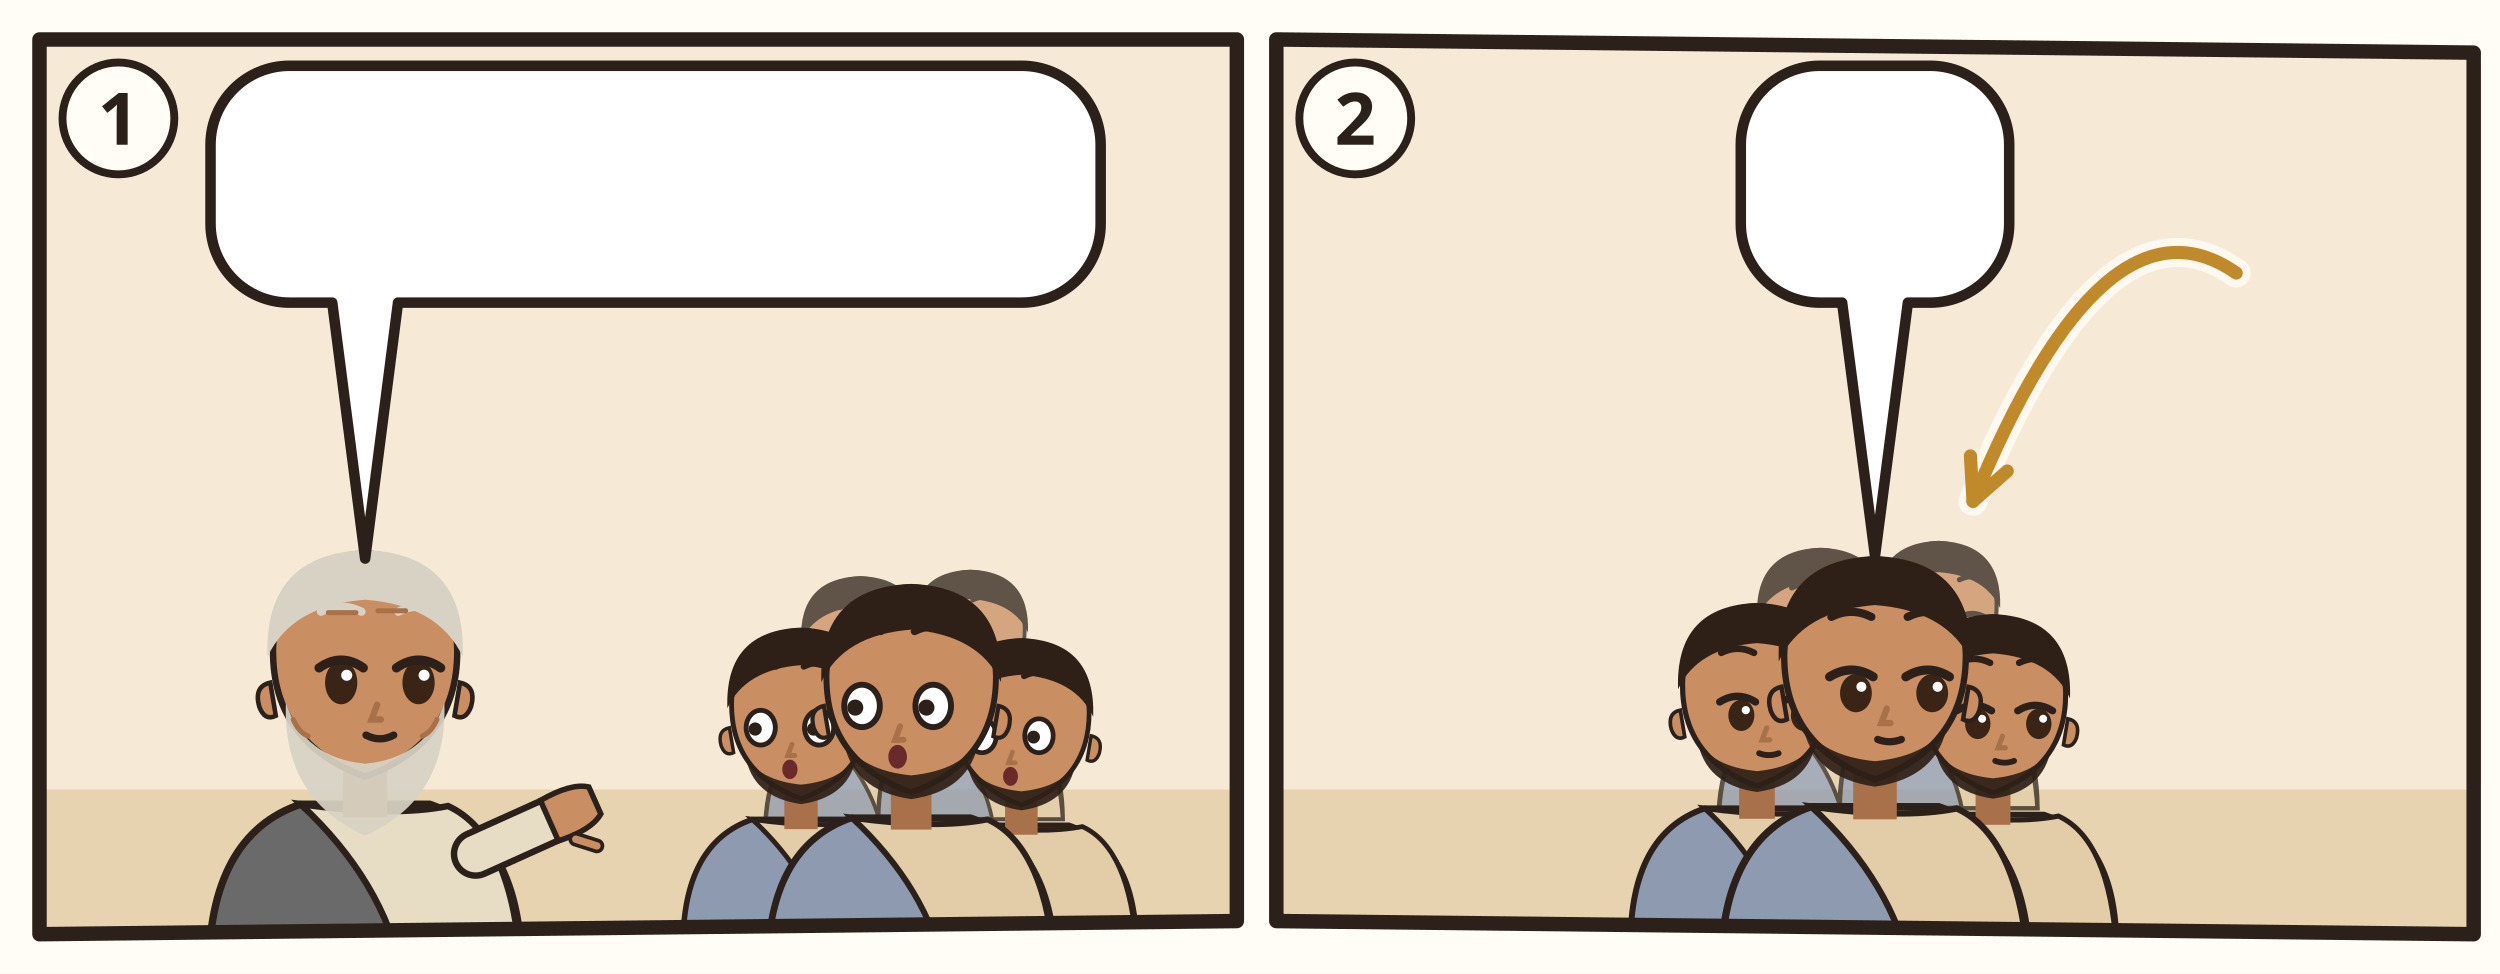
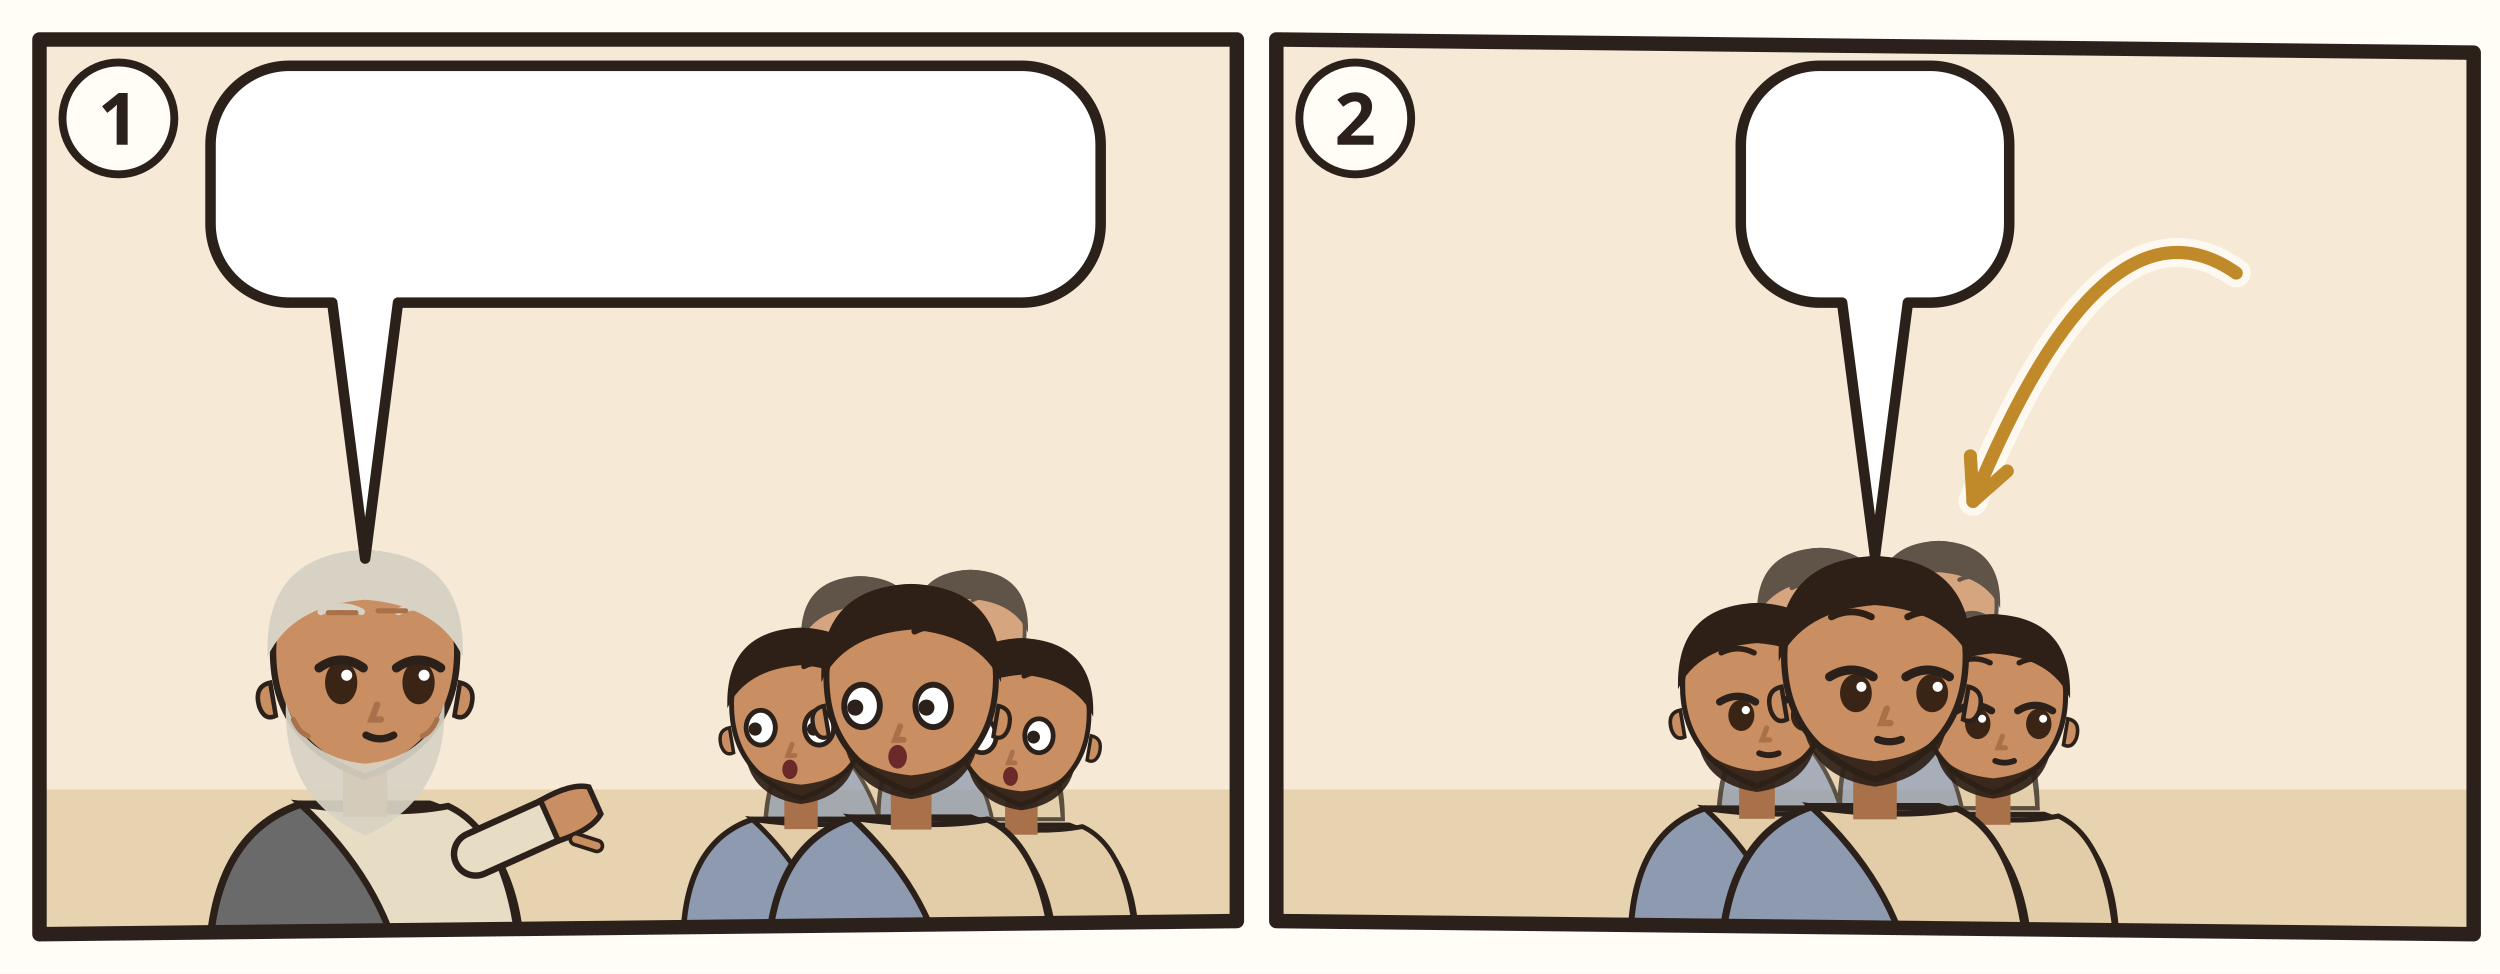
<svg xmlns="http://www.w3.org/2000/svg" viewBox="0 0 380 148">
  <rect width="380" height="148" fill="#FFFDF6" />
  <g transform="translate(4 4)">
    <clipPath id="an-cp-1jn-001-1">
      <polygon points="2,2 184,2 184,136 2,138" />
    </clipPath>
    <g clip-path="url(#an-cp-1jn-001-1)">
      <polygon points="2,2 184,2 184,136 2,138" fill="#F6EAD7" />
      <path d="M0 116h186v24H0z" fill="#E7D3B0" />
      <g transform="translate(51.5 96.4) scale(1.4)">
        <path d="M-17 34Q-17 19-7 15.6L7 15.6Q17 19 17 34z" fill="#6A6A6A" stroke="#2B211A" stroke-width=".8" />
        <path d="M-7 15.6Q3 17 9 15.8Q16 19 17 34L4 34Q2 24-7 15.6z" fill="#E7DCC4" stroke="#2B211A" stroke-width=".7" />
        <path d="M12 21L21.1 16.9" stroke="#2B211A" stroke-width="5.4" stroke-linecap="round" />
        <path d="M12 21L21.1 16.9" stroke="#E7DCC4" stroke-width="4" stroke-linecap="round" />
        <g transform="translate(21.1 16.9) rotate(66)">
          <path d="M-2.4 1.2Q-2.8-2.6-1.6-4.2h3.2Q2.8-2.6 2.4 1.2z" fill="#C98E62" stroke="#2B211A" stroke-width=".6" />
          <path d="M3 -.6l1.6-1.8" stroke="#2B211A" stroke-width="1.6" stroke-linecap="round" />
          <path d="M3 -.6l1.6-1.8" stroke="#C98E62" stroke-width=".8" stroke-linecap="round" />
        </g>
        <path d="M-2.4 11h4.8v6h-4.8z" fill="#A8714A" />
        <path d="M-10 -1Q-10 9 0 12.6Q10 9 10 -1A10 10.6 0 0 0 -10 -1z" fill="#C98E62" stroke="#2B211A" stroke-width=".7" />
        <path d="M10.3 2.4q1.8.4 1.2 2.6-.6 1.6-1.8 1z M-10.3 2.4q-1.8.4-1.2 2.6.6 1.6 1.8 1z" fill="#C98E62" stroke="#2B211A" stroke-width=".5" />
        <path d="M-8.6 4.6Q-9 15 0 19Q9 15 8.6 4.6Q6.6 10.6 0 11.2Q-6.6 10.6-8.6 4.6z" fill="#D8D2C4" opacity=".92" />
        <ellipse cx="-2.6" cy="2.4" rx="1.75" ry="2.35" fill="#3A2416" />
        <path d="M-5.0 0.8Q-2.6 -0.9 -0.2 0.8" fill="none" stroke="#2B211A" stroke-width="1" stroke-linecap="round" />
        <circle cx="-2.0" cy="1.6" r=".6" fill="#FFF" />
        <ellipse cx="5.8" cy="2.4" rx="1.75" ry="2.35" fill="#3A2416" />
        <path d="M3.4 0.8Q5.8 -0.9 8.2 0.8" fill="none" stroke="#2B211A" stroke-width="1" stroke-linecap="round" />
        <circle cx="6.4" cy="1.6" r=".6" fill="#FFF" />
-         <path d="M-4.8 -5.3Q-2.6 -6.4 -0.4 -5.3M3.6 -5.3Q5.8 -6.4 8.0 -5.3" fill="none" stroke="#D8D2C4" stroke-width=".9" stroke-linecap="round" />
+         <path d="M-4.8 -5.3Q-2.6 -6.4 -0.4 -5.3M3.6 -5.3Q5.8 -6.4 8.0 -5.3" fill="none" stroke="#D8D2C4" stroke-width=".75" stroke-linecap="round" />
        <path d="M1.3 4.8l-.6 1.6h1" fill="none" stroke="#A8714A" stroke-width=".7" stroke-linecap="round" />
        <path d="M0.1 8.1Q1.6 8.9 3.1 8.1" fill="none" stroke="#2B211A" stroke-width=".8" stroke-linecap="round" />
        <path d="M-10.6-.4Q-11-11.6 0-12Q11-11.6 10.6-.4Q8-6 0-6.6Q-8-6-10.6-.4z" fill="#D8D2C4" />
        <path d="M-4-5.2h3M1.4-5.4h3M-7.8 6.4q.6 1.4 1.6 1.8M7.8 6.4q-.6 1.4-1.6 1.8" stroke="#A8714A" stroke-width=".55" stroke-linecap="round" fill="none" />
-         <use href="#an-a-feder" x="-4" y="18" width="16" height="12" />
+         <use href="#an-a-tinte" x="-4" y="13" width="16" height="12" />
      </g>
      <g opacity=".75">
        <g transform="translate(126.772 93.768) scale(0.85008)">
          <path d="M-17 34Q-17 19-7 15.6L7 15.6Q17 19 17 34z" fill="#8E9AAF" stroke="#2B211A" stroke-width=".8" />
          <path d="M-7 15.6Q3 17 9 15.8Q16 19 17 34L4 34Q2 24-7 15.6z" fill="#E2CDA8" stroke="#2B211A" stroke-width=".7" />
          <path d="M-2.4 11h4.8v6h-4.8z" fill="#A8714A" />
          <path d="M-10 -1Q-10 9 0 12.6Q10 9 10 -1A10 10.6 0 0 0 -10 -1z" fill="#C98E62" stroke="#2B211A" stroke-width=".7" />
          <path d="M10.3 2.4q1.8.4 1.2 2.6-.6 1.6-1.8 1z M-10.3 2.4q-1.8.4-1.2 2.6.6 1.6 1.8 1z" fill="#C98E62" stroke="#2B211A" stroke-width=".5" />
          <path d="M-8 6.4Q-7 12.4 0 13.4Q7 12.4 8 6.4Q6 10 0 10.6Q-6 10-8 6.4z" fill="#2E2017" opacity=".92" />
          <ellipse cx="-5.8" cy="2.4" rx="2.1" ry="2.5" fill="#FFF" stroke="#2B211A" stroke-width=".7" />
          <circle cx="-6.6" cy="2.6" r=".95" fill="#2B211A" />
          <ellipse cx="2.6" cy="2.4" rx="2.1" ry="2.5" fill="#FFF" stroke="#2B211A" stroke-width=".7" />
          <circle cx="1.8" cy="2.6" r=".95" fill="#2B211A" />
-           <path d="M-8.0 -6.4Q-5.8 -7.5 -3.6 -6.4M0.4 -6.4Q2.6 -7.5 4.8 -6.4" fill="none" stroke="#2E2017" stroke-width=".9" stroke-linecap="round" />
+           <path d="M-8.0 -6.4Q-5.8 -7.5 -3.6 -6.4M0.4 -6.4Q2.6 -7.5 4.8 -6.4" fill="none" stroke="#2E2017" stroke-width=".75" stroke-linecap="round" />
          <path d="M-1.3 4.8l-.6 1.6h1" fill="none" stroke="#A8714A" stroke-width=".7" stroke-linecap="round" />
          <ellipse cx="-1.6" cy="8.4" rx="1.1" ry="1.4" fill="#6B2A2A" />
          <path d="M-10.6-.4Q-11-11.6 0-12Q11-11.6 10.6-.4Q8-6 0-6.6Q-8-6-10.6-.4z" fill="#2E2017" />
        </g>
        <g transform="translate(143.516 92.48) scale(0.82432)">
          <path d="M-17 34Q-17 19-7 15.6L7 15.6Q17 19 17 34z" fill="#8E9AAF" stroke="#2B211A" stroke-width=".8" />
          <path d="M-7 15.6Q3 17 9 15.8Q16 19 17 34L4 34Q2 24-7 15.6z" fill="#E2CDA8" stroke="#2B211A" stroke-width=".7" />
          <path d="M-2.4 11h4.8v6h-4.8z" fill="#A8714A" />
          <path d="M-10 -1Q-10 9 0 12.6Q10 9 10 -1A10 10.6 0 0 0 -10 -1z" fill="#C98E62" stroke="#2B211A" stroke-width=".7" />
          <path d="M10.3 2.4q1.8.4 1.2 2.6-.6 1.6-1.8 1z M-10.3 2.4q-1.8.4-1.2 2.6.6 1.6 1.8 1z" fill="#C98E62" stroke="#2B211A" stroke-width=".5" />
          <path d="M-8 6.4Q-7 12.4 0 13.4Q7 12.4 8 6.4Q6 10 0 10.6Q-6 10-8 6.4z" fill="#2E2017" opacity=".92" />
          <ellipse cx="-5.8" cy="2.4" rx="2.1" ry="2.5" fill="#FFF" stroke="#2B211A" stroke-width=".7" />
          <circle cx="-6.6" cy="2.6" r=".95" fill="#2B211A" />
          <ellipse cx="2.6" cy="2.4" rx="2.1" ry="2.5" fill="#FFF" stroke="#2B211A" stroke-width=".7" />
          <circle cx="1.8" cy="2.6" r=".95" fill="#2B211A" />
-           <path d="M-8.0 -6.4Q-5.8 -7.5 -3.6 -6.4M0.4 -6.4Q2.6 -7.5 4.8 -6.4" fill="none" stroke="#2E2017" stroke-width=".9" stroke-linecap="round" />
+           <path d="M-8.0 -6.4Q-5.8 -7.5 -3.6 -6.4M0.4 -6.4Q2.6 -7.5 4.8 -6.4" fill="none" stroke="#2E2017" stroke-width=".75" stroke-linecap="round" />
          <path d="M-1.3 4.8l-.6 1.6h1" fill="none" stroke="#A8714A" stroke-width=".7" stroke-linecap="round" />
          <ellipse cx="-1.6" cy="8.4" rx="1.1" ry="1.4" fill="#6B2A2A" />
          <path d="M-10.6-.4Q-11-11.6 0-12Q11-11.6 10.6-.4Q8-6 0-6.6Q-8-6-10.6-.4z" fill="#2E2017" />
        </g>
      </g>
      <g transform="translate(117.756 104.072) scale(1.05616)">
        <path d="M-17 34Q-17 19-7 15.6L7 15.6Q17 19 17 34z" fill="#8E9AAF" stroke="#2B211A" stroke-width=".8" />
        <path d="M-7 15.6Q3 17 9 15.8Q16 19 17 34L4 34Q2 24-7 15.6z" fill="#E2CDA8" stroke="#2B211A" stroke-width=".7" />
        <path d="M-2.4 11h4.8v6h-4.8z" fill="#A8714A" />
        <path d="M-10 -1Q-10 9 0 12.6Q10 9 10 -1A10 10.6 0 0 0 -10 -1z" fill="#C98E62" stroke="#2B211A" stroke-width=".7" />
        <path d="M10.3 2.4q1.8.4 1.2 2.6-.6 1.6-1.8 1z M-10.3 2.4q-1.8.4-1.2 2.6.6 1.6 1.8 1z" fill="#C98E62" stroke="#2B211A" stroke-width=".5" />
        <path d="M-8 6.4Q-7 12.4 0 13.4Q7 12.4 8 6.4Q6 10 0 10.6Q-6 10-8 6.4z" fill="#2E2017" opacity=".92" />
        <ellipse cx="-5.8" cy="2.4" rx="2.1" ry="2.5" fill="#FFF" stroke="#2B211A" stroke-width=".7" />
        <circle cx="-6.6" cy="2.6" r=".95" fill="#2B211A" />
        <ellipse cx="2.6" cy="2.4" rx="2.1" ry="2.5" fill="#FFF" stroke="#2B211A" stroke-width=".7" />
        <circle cx="1.8" cy="2.6" r=".95" fill="#2B211A" />
-         <path d="M-8.0 -6.4Q-5.8 -7.5 -3.6 -6.4M0.4 -6.4Q2.6 -7.5 4.8 -6.4" fill="none" stroke="#2E2017" stroke-width=".9" stroke-linecap="round" />
+         <path d="M-8.0 -6.4Q-5.8 -7.5 -3.6 -6.4M0.4 -6.4Q2.6 -7.5 4.8 -6.4" fill="none" stroke="#2E2017" stroke-width=".75" stroke-linecap="round" />
        <path d="M-1.3 4.8l-.6 1.6h1" fill="none" stroke="#A8714A" stroke-width=".7" stroke-linecap="round" />
        <ellipse cx="-1.6" cy="8.4" rx="1.1" ry="1.4" fill="#6B2A2A" />
        <path d="M-10.6-.4Q-11-11.6 0-12Q11-11.6 10.6-.4Q8-6 0-6.6Q-8-6-10.6-.4z" fill="#2E2017" />
      </g>
      <g transform="translate(151.244 105.36) scale(1.0304)">
        <path d="M-17 34Q-17 19-7 15.6L7 15.6Q17 19 17 34z" fill="#8E9AAF" stroke="#2B211A" stroke-width=".8" />
        <path d="M-7 15.6Q3 17 9 15.8Q16 19 17 34L4 34Q2 24-7 15.6z" fill="#E2CDA8" stroke="#2B211A" stroke-width=".7" />
        <path d="M-2.4 11h4.8v6h-4.8z" fill="#A8714A" />
        <path d="M-10 -1Q-10 9 0 12.6Q10 9 10 -1A10 10.6 0 0 0 -10 -1z" fill="#C98E62" stroke="#2B211A" stroke-width=".7" />
        <path d="M10.3 2.4q1.8.4 1.2 2.6-.6 1.6-1.8 1z M-10.3 2.4q-1.8.4-1.2 2.6.6 1.6 1.8 1z" fill="#C98E62" stroke="#2B211A" stroke-width=".5" />
        <path d="M-8 6.4Q-7 12.4 0 13.4Q7 12.4 8 6.4Q6 10 0 10.6Q-6 10-8 6.4z" fill="#2E2017" opacity=".92" />
        <ellipse cx="-5.8" cy="2.4" rx="2.1" ry="2.5" fill="#FFF" stroke="#2B211A" stroke-width=".7" />
        <circle cx="-6.6" cy="2.6" r=".95" fill="#2B211A" />
        <ellipse cx="2.6" cy="2.4" rx="2.1" ry="2.5" fill="#FFF" stroke="#2B211A" stroke-width=".7" />
        <circle cx="1.8" cy="2.6" r=".95" fill="#2B211A" />
-         <path d="M-8.0 -6.4Q-5.8 -7.5 -3.6 -6.4M0.4 -6.4Q2.6 -7.5 4.8 -6.4" fill="none" stroke="#2E2017" stroke-width=".9" stroke-linecap="round" />
+         <path d="M-8.0 -6.4Q-5.8 -7.5 -3.6 -6.4M0.4 -6.4Q2.6 -7.5 4.8 -6.4" fill="none" stroke="#2E2017" stroke-width=".75" stroke-linecap="round" />
        <path d="M-1.3 4.8l-.6 1.6h1" fill="none" stroke="#A8714A" stroke-width=".7" stroke-linecap="round" />
        <ellipse cx="-1.6" cy="8.4" rx="1.1" ry="1.4" fill="#6B2A2A" />
        <path d="M-10.6-.4Q-11-11.6 0-12Q11-11.6 10.6-.4Q8-6 0-6.6Q-8-6-10.6-.4z" fill="#2E2017" />
      </g>
      <g transform="translate(134.5 100.208) scale(1.288)">
        <path d="M-17 34Q-17 19-7 15.6L7 15.6Q17 19 17 34z" fill="#8E9AAF" stroke="#2B211A" stroke-width=".8" />
        <path d="M-7 15.6Q3 17 9 15.8Q16 19 17 34L4 34Q2 24-7 15.6z" fill="#E2CDA8" stroke="#2B211A" stroke-width=".7" />
        <path d="M-2.4 11h4.8v6h-4.8z" fill="#A8714A" />
        <path d="M-10 -1Q-10 9 0 12.6Q10 9 10 -1A10 10.6 0 0 0 -10 -1z" fill="#C98E62" stroke="#2B211A" stroke-width=".7" />
        <path d="M10.3 2.4q1.8.4 1.2 2.6-.6 1.6-1.8 1z M-10.3 2.4q-1.8.4-1.2 2.6.6 1.6 1.8 1z" fill="#C98E62" stroke="#2B211A" stroke-width=".5" />
        <path d="M-8 6.4Q-7 12.4 0 13.4Q7 12.4 8 6.4Q6 10 0 10.6Q-6 10-8 6.4z" fill="#2E2017" opacity=".92" />
        <ellipse cx="-5.8" cy="2.4" rx="2.1" ry="2.5" fill="#FFF" stroke="#2B211A" stroke-width=".7" />
        <circle cx="-6.6" cy="2.6" r=".95" fill="#2B211A" />
        <ellipse cx="2.6" cy="2.4" rx="2.1" ry="2.5" fill="#FFF" stroke="#2B211A" stroke-width=".7" />
        <circle cx="1.8" cy="2.6" r=".95" fill="#2B211A" />
-         <path d="M-8.0 -6.4Q-5.8 -7.5 -3.6 -6.4M0.4 -6.4Q2.6 -7.5 4.8 -6.4" fill="none" stroke="#2E2017" stroke-width=".9" stroke-linecap="round" />
+         <path d="M-8.0 -6.4Q-5.8 -7.5 -3.6 -6.4M0.4 -6.4Q2.6 -7.5 4.8 -6.4" fill="none" stroke="#2E2017" stroke-width=".75" stroke-linecap="round" />
        <path d="M-1.3 4.8l-.6 1.6h1" fill="none" stroke="#A8714A" stroke-width=".7" stroke-linecap="round" />
        <ellipse cx="-1.6" cy="8.4" rx="1.1" ry="1.4" fill="#6B2A2A" />
        <path d="M-10.6-.4Q-11-11.6 0-12Q11-11.6 10.6-.4Q8-6 0-6.6Q-8-6-10.6-.4z" fill="#2E2017" />
      </g>
      <g>
        <path d="M40 6H151.3A12 12 0 0 1 163.3 18V30A12 12 0 0 1 151.3 42L56.5 42L51.5 80.9L46.5 42H40A12 12 0 0 1 28 30V18A12 12 0 0 1 40 6Z" fill="#FFFFFF" stroke="#2B211A" stroke-width="1.6" stroke-linejoin="round" />
        <use href="#an-z-hoeren" x="34" y="12" width="28.4" height="24" />
        <use href="#an-z-sehen" x="67.4" y="12" width="39.0" height="24" />
        <use href="#an-p-jesus" x="111.4" y="12" width="16.9" height="24" />
        <use href="#an-z-leben" x="133.3" y="12" width="24.0" height="24" />
      </g>
    </g>
    <polygon points="2,2 184,2 184,136 2,138" fill="none" stroke="#2B211A" stroke-width="2.2" stroke-linejoin="round" />
    <circle cx="14" cy="14" r="8.5" fill="#FFFDF6" stroke="#2B211A" stroke-width="1.2" />
    <text x="14" y="18" text-anchor="middle" font-family="sans-serif" font-size="11" font-weight="700" fill="#2B211A">1</text>
  </g>
  <g transform="translate(192 4)">
    <clipPath id="an-cp-1jn-001-2">
      <polygon points="2,2 184,4 184,138 2,136" />
    </clipPath>
    <g clip-path="url(#an-cp-1jn-001-2)">
      <polygon points="2,2 184,4 184,138 2,136" fill="#F6EAD7" />
      <path d="M0 116h186v24H0z" fill="#E7D3B0" />
      <use href="#an-gott" x="140" y="3" width="40" height="40" />
      <g opacity=".75">
        <g transform="translate(84.72 90.18) scale(0.9108)">
          <path d="M-17 34Q-17 19-7 15.6L7 15.6Q17 19 17 34z" fill="#8E9AAF" stroke="#2B211A" stroke-width=".8" />
          <path d="M-7 15.6Q3 17 9 15.8Q16 19 17 34L4 34Q2 24-7 15.6z" fill="#E2CDA8" stroke="#2B211A" stroke-width=".7" />
          <path d="M-2.4 11h4.8v6h-4.8z" fill="#A8714A" />
          <path d="M-10 -1Q-10 9 0 12.6Q10 9 10 -1A10 10.6 0 0 0 -10 -1z" fill="#C98E62" stroke="#2B211A" stroke-width=".7" />
          <path d="M10.3 2.4q1.8.4 1.2 2.6-.6 1.6-1.8 1z M-10.3 2.4q-1.8.4-1.2 2.6.6 1.6 1.8 1z" fill="#C98E62" stroke="#2B211A" stroke-width=".5" />
          <path d="M-8 6.4Q-7 12.4 0 13.4Q7 12.4 8 6.4Q6 10 0 10.6Q-6 10-8 6.4z" fill="#2E2017" opacity=".92" />
          <ellipse cx="-2.1" cy="3.1" rx="1.75" ry="2.1" fill="#3A2416" />
          <path d="M-5.0 1.3Q-2.6 -0.2 -0.2 1.3" fill="none" stroke="#2B211A" stroke-width="1" stroke-linecap="round" />
          <circle cx="-1.5" cy="2.4" r=".55" fill="#FFF" />
          <ellipse cx="6.3" cy="3.1" rx="1.75" ry="2.1" fill="#3A2416" />
          <path d="M3.4 1.3Q5.8 -0.2 8.2 1.3" fill="none" stroke="#2B211A" stroke-width="1" stroke-linecap="round" />
          <circle cx="6.9" cy="2.4" r=".55" fill="#FFF" />
-           <path d="M-4.8 -5.3Q-2.6 -6.4 -0.4 -5.3M3.6 -5.3Q5.8 -6.4 8.0 -5.3" fill="none" stroke="#2E2017" stroke-width=".9" stroke-linecap="round" />
+           <path d="M-4.8 -5.3Q-2.6 -6.4 -0.4 -5.3M3.6 -5.3Q5.8 -6.4 8.0 -5.3" fill="none" stroke="#2E2017" stroke-width=".75" stroke-linecap="round" />
          <path d="M1.3 4.8l-.6 1.6h1" fill="none" stroke="#A8714A" stroke-width=".7" stroke-linecap="round" />
          <path d="M0.3 8.2Q1.6 8.7 2.9 8.2" fill="none" stroke="#2B211A" stroke-width=".8" stroke-linecap="round" />
          <path d="M-10.6-.4Q-11-11.6 0-12Q11-11.6 10.6-.4Q8-6 0-6.6Q-8-6-10.6-.4z" fill="#2E2017" />
        </g>
        <g transform="translate(102.66 88.8) scale(0.8832)">
          <path d="M-17 34Q-17 19-7 15.6L7 15.6Q17 19 17 34z" fill="#8E9AAF" stroke="#2B211A" stroke-width=".8" />
          <path d="M-7 15.6Q3 17 9 15.8Q16 19 17 34L4 34Q2 24-7 15.6z" fill="#E2CDA8" stroke="#2B211A" stroke-width=".7" />
          <path d="M-2.4 11h4.8v6h-4.8z" fill="#A8714A" />
          <path d="M-10 -1Q-10 9 0 12.6Q10 9 10 -1A10 10.6 0 0 0 -10 -1z" fill="#C98E62" stroke="#2B211A" stroke-width=".7" />
          <path d="M10.3 2.4q1.8.4 1.2 2.6-.6 1.6-1.8 1z M-10.3 2.4q-1.8.4-1.2 2.6.6 1.6 1.8 1z" fill="#C98E62" stroke="#2B211A" stroke-width=".5" />
          <path d="M-8 6.4Q-7 12.4 0 13.4Q7 12.4 8 6.4Q6 10 0 10.6Q-6 10-8 6.4z" fill="#2E2017" opacity=".92" />
          <ellipse cx="-2.1" cy="3.1" rx="1.75" ry="2.1" fill="#3A2416" />
          <path d="M-5.0 1.3Q-2.6 -0.2 -0.2 1.3" fill="none" stroke="#2B211A" stroke-width="1" stroke-linecap="round" />
          <circle cx="-1.5" cy="2.4" r=".55" fill="#FFF" />
          <ellipse cx="6.3" cy="3.1" rx="1.75" ry="2.1" fill="#3A2416" />
          <path d="M3.4 1.3Q5.8 -0.2 8.2 1.3" fill="none" stroke="#2B211A" stroke-width="1" stroke-linecap="round" />
          <circle cx="6.9" cy="2.4" r=".55" fill="#FFF" />
-           <path d="M-4.8 -5.3Q-2.6 -6.4 -0.4 -5.3M3.6 -5.3Q5.8 -6.4 8.0 -5.3" fill="none" stroke="#2E2017" stroke-width=".9" stroke-linecap="round" />
+           <path d="M-4.8 -5.3Q-2.6 -6.4 -0.4 -5.3M3.6 -5.3Q5.8 -6.4 8.0 -5.3" fill="none" stroke="#2E2017" stroke-width=".75" stroke-linecap="round" />
          <path d="M1.3 4.8l-.6 1.6h1" fill="none" stroke="#A8714A" stroke-width=".7" stroke-linecap="round" />
          <path d="M0.3 8.2Q1.6 8.7 2.9 8.2" fill="none" stroke="#2B211A" stroke-width=".8" stroke-linecap="round" />
          <path d="M-10.6-.4Q-11-11.6 0-12Q11-11.6 10.6-.4Q8-6 0-6.6Q-8-6-10.6-.4z" fill="#2E2017" />
        </g>
      </g>
      <g transform="translate(75.06 101.22) scale(1.1316)">
        <path d="M-17 34Q-17 19-7 15.6L7 15.6Q17 19 17 34z" fill="#8E9AAF" stroke="#2B211A" stroke-width=".8" />
        <path d="M-7 15.6Q3 17 9 15.8Q16 19 17 34L4 34Q2 24-7 15.6z" fill="#E2CDA8" stroke="#2B211A" stroke-width=".7" />
        <path d="M-2.4 11h4.8v6h-4.8z" fill="#A8714A" />
        <path d="M-10 -1Q-10 9 0 12.6Q10 9 10 -1A10 10.6 0 0 0 -10 -1z" fill="#C98E62" stroke="#2B211A" stroke-width=".7" />
        <path d="M10.3 2.4q1.8.4 1.2 2.6-.6 1.6-1.8 1z M-10.3 2.4q-1.8.4-1.2 2.6.6 1.6 1.8 1z" fill="#C98E62" stroke="#2B211A" stroke-width=".5" />
        <path d="M-8 6.4Q-7 12.4 0 13.4Q7 12.4 8 6.4Q6 10 0 10.6Q-6 10-8 6.4z" fill="#2E2017" opacity=".92" />
        <ellipse cx="-2.1" cy="3.1" rx="1.75" ry="2.1" fill="#3A2416" />
        <path d="M-5.0 1.3Q-2.6 -0.2 -0.2 1.3" fill="none" stroke="#2B211A" stroke-width="1" stroke-linecap="round" />
        <circle cx="-1.5" cy="2.4" r=".55" fill="#FFF" />
        <ellipse cx="6.3" cy="3.1" rx="1.75" ry="2.1" fill="#3A2416" />
        <path d="M3.4 1.3Q5.8 -0.2 8.2 1.3" fill="none" stroke="#2B211A" stroke-width="1" stroke-linecap="round" />
        <circle cx="6.9" cy="2.4" r=".55" fill="#FFF" />
-         <path d="M-4.8 -5.3Q-2.6 -6.4 -0.4 -5.3M3.6 -5.3Q5.8 -6.4 8.0 -5.3" fill="none" stroke="#2E2017" stroke-width=".9" stroke-linecap="round" />
+         <path d="M-4.8 -5.3Q-2.6 -6.4 -0.4 -5.3M3.6 -5.3Q5.8 -6.4 8.0 -5.3" fill="none" stroke="#2E2017" stroke-width=".75" stroke-linecap="round" />
        <path d="M1.3 4.8l-.6 1.6h1" fill="none" stroke="#A8714A" stroke-width=".7" stroke-linecap="round" />
        <path d="M0.3 8.2Q1.6 8.7 2.9 8.2" fill="none" stroke="#2B211A" stroke-width=".8" stroke-linecap="round" />
        <path d="M-10.6-.4Q-11-11.6 0-12Q11-11.6 10.6-.4Q8-6 0-6.6Q-8-6-10.6-.4z" fill="#2E2017" />
      </g>
      <g transform="translate(110.94 102.6) scale(1.104)">
        <path d="M-17 34Q-17 19-7 15.6L7 15.6Q17 19 17 34z" fill="#8E9AAF" stroke="#2B211A" stroke-width=".8" />
        <path d="M-7 15.6Q3 17 9 15.8Q16 19 17 34L4 34Q2 24-7 15.6z" fill="#E2CDA8" stroke="#2B211A" stroke-width=".7" />
        <path d="M-2.4 11h4.8v6h-4.8z" fill="#A8714A" />
        <path d="M-10 -1Q-10 9 0 12.6Q10 9 10 -1A10 10.6 0 0 0 -10 -1z" fill="#C98E62" stroke="#2B211A" stroke-width=".7" />
        <path d="M10.3 2.4q1.8.4 1.2 2.6-.6 1.6-1.8 1z M-10.3 2.4q-1.8.4-1.2 2.6.6 1.6 1.8 1z" fill="#C98E62" stroke="#2B211A" stroke-width=".5" />
        <path d="M-8 6.4Q-7 12.4 0 13.4Q7 12.4 8 6.4Q6 10 0 10.6Q-6 10-8 6.4z" fill="#2E2017" opacity=".92" />
        <ellipse cx="-2.1" cy="3.1" rx="1.75" ry="2.1" fill="#3A2416" />
        <path d="M-5.0 1.3Q-2.6 -0.2 -0.2 1.3" fill="none" stroke="#2B211A" stroke-width="1" stroke-linecap="round" />
        <circle cx="-1.5" cy="2.4" r=".55" fill="#FFF" />
        <ellipse cx="6.3" cy="3.1" rx="1.75" ry="2.1" fill="#3A2416" />
        <path d="M3.4 1.3Q5.8 -0.2 8.2 1.3" fill="none" stroke="#2B211A" stroke-width="1" stroke-linecap="round" />
        <circle cx="6.9" cy="2.4" r=".55" fill="#FFF" />
-         <path d="M-4.8 -5.3Q-2.6 -6.4 -0.4 -5.3M3.6 -5.3Q5.8 -6.4 8.0 -5.3" fill="none" stroke="#2E2017" stroke-width=".9" stroke-linecap="round" />
+         <path d="M-4.8 -5.3Q-2.6 -6.4 -0.4 -5.3M3.6 -5.3Q5.8 -6.4 8.0 -5.3" fill="none" stroke="#2E2017" stroke-width=".75" stroke-linecap="round" />
        <path d="M1.3 4.8l-.6 1.6h1" fill="none" stroke="#A8714A" stroke-width=".7" stroke-linecap="round" />
        <path d="M0.3 8.2Q1.6 8.7 2.9 8.2" fill="none" stroke="#2B211A" stroke-width=".8" stroke-linecap="round" />
        <path d="M-10.6-.4Q-11-11.6 0-12Q11-11.6 10.6-.4Q8-6 0-6.6Q-8-6-10.6-.4z" fill="#2E2017" />
      </g>
      <g transform="translate(93.0 97.08) scale(1.38)">
        <path d="M-17 34Q-17 19-7 15.6L7 15.6Q17 19 17 34z" fill="#8E9AAF" stroke="#2B211A" stroke-width=".8" />
        <path d="M-7 15.6Q3 17 9 15.8Q16 19 17 34L4 34Q2 24-7 15.6z" fill="#E2CDA8" stroke="#2B211A" stroke-width=".7" />
        <path d="M-2.4 11h4.8v6h-4.8z" fill="#A8714A" />
        <path d="M-10 -1Q-10 9 0 12.6Q10 9 10 -1A10 10.6 0 0 0 -10 -1z" fill="#C98E62" stroke="#2B211A" stroke-width=".7" />
        <path d="M10.3 2.4q1.8.4 1.2 2.6-.6 1.6-1.8 1z M-10.3 2.4q-1.8.4-1.2 2.6.6 1.6 1.8 1z" fill="#C98E62" stroke="#2B211A" stroke-width=".5" />
        <path d="M-8 6.4Q-7 12.4 0 13.4Q7 12.4 8 6.4Q6 10 0 10.6Q-6 10-8 6.4z" fill="#2E2017" opacity=".92" />
        <ellipse cx="-2.1" cy="3.1" rx="1.75" ry="2.1" fill="#3A2416" />
        <path d="M-5.0 1.3Q-2.6 -0.2 -0.2 1.3" fill="none" stroke="#2B211A" stroke-width="1" stroke-linecap="round" />
        <circle cx="-1.5" cy="2.4" r=".55" fill="#FFF" />
        <ellipse cx="6.3" cy="3.1" rx="1.75" ry="2.1" fill="#3A2416" />
        <path d="M3.4 1.3Q5.8 -0.2 8.2 1.3" fill="none" stroke="#2B211A" stroke-width="1" stroke-linecap="round" />
        <circle cx="6.9" cy="2.4" r=".55" fill="#FFF" />
-         <path d="M-4.8 -5.3Q-2.6 -6.4 -0.4 -5.3M3.6 -5.3Q5.8 -6.4 8.0 -5.3" fill="none" stroke="#2E2017" stroke-width=".9" stroke-linecap="round" />
+         <path d="M-4.8 -5.3Q-2.6 -6.4 -0.4 -5.3M3.6 -5.3Q5.8 -6.4 8.0 -5.3" fill="none" stroke="#2E2017" stroke-width=".75" stroke-linecap="round" />
        <path d="M1.3 4.8l-.6 1.6h1" fill="none" stroke="#A8714A" stroke-width=".7" stroke-linecap="round" />
        <path d="M0.3 8.2Q1.6 8.7 2.9 8.2" fill="none" stroke="#2B211A" stroke-width=".8" stroke-linecap="round" />
        <path d="M-10.6-.4Q-11-11.6 0-12Q11-11.6 10.6-.4Q8-6 0-6.6Q-8-6-10.6-.4z" fill="#2E2017" />
-         <use href="#an-z-beten" x="-4" y="18" width="16" height="12" />
+         <use href="#an-z-beten" x="-4" y="13" width="16" height="12" />
      </g>
      <use href="#an-z-vergebung" x="112.6" y="73.7" width="20" height="17" />
      <path d="M147.9 37.5Q127.9 23.5 107.9 72.2" fill="none" stroke="#FFFDF6" stroke-width="4.4" stroke-linecap="round" opacity=".8" />
      <path d="M147.9 37.5Q127.9 23.5 107.9 72.2" fill="none" stroke="#C08A2A" stroke-width="2" stroke-linecap="round" />
      <path d="M107.5 65.3L107.9 72.2L113.1 67.6" fill="none" stroke="#C08A2A" stroke-width="2" stroke-linecap="round" stroke-linejoin="round" />
      <g>
        <path d="M84.6 6H101.4A12 12 0 0 1 113.4 18V30A12 12 0 0 1 101.4 42L98 42L93 80.5L88 42H84.6A12 12 0 0 1 72.6 30V18A12 12 0 0 1 84.6 6Z" fill="#FFFFFF" stroke="#2B211A" stroke-width="1.6" stroke-linejoin="round" />
        <use href="#an-z-suende" x="78.6" y="12" width="28.8" height="24" />
      </g>
    </g>
    <polygon points="2,2 184,4 184,138 2,136" fill="none" stroke="#2B211A" stroke-width="2.2" stroke-linejoin="round" />
    <circle cx="14" cy="14" r="8.5" fill="#FFFDF6" stroke="#2B211A" stroke-width="1.2" />
    <text x="14" y="18" text-anchor="middle" font-family="sans-serif" font-size="11" font-weight="700" fill="#2B211A">2</text>
  </g>
</svg>
